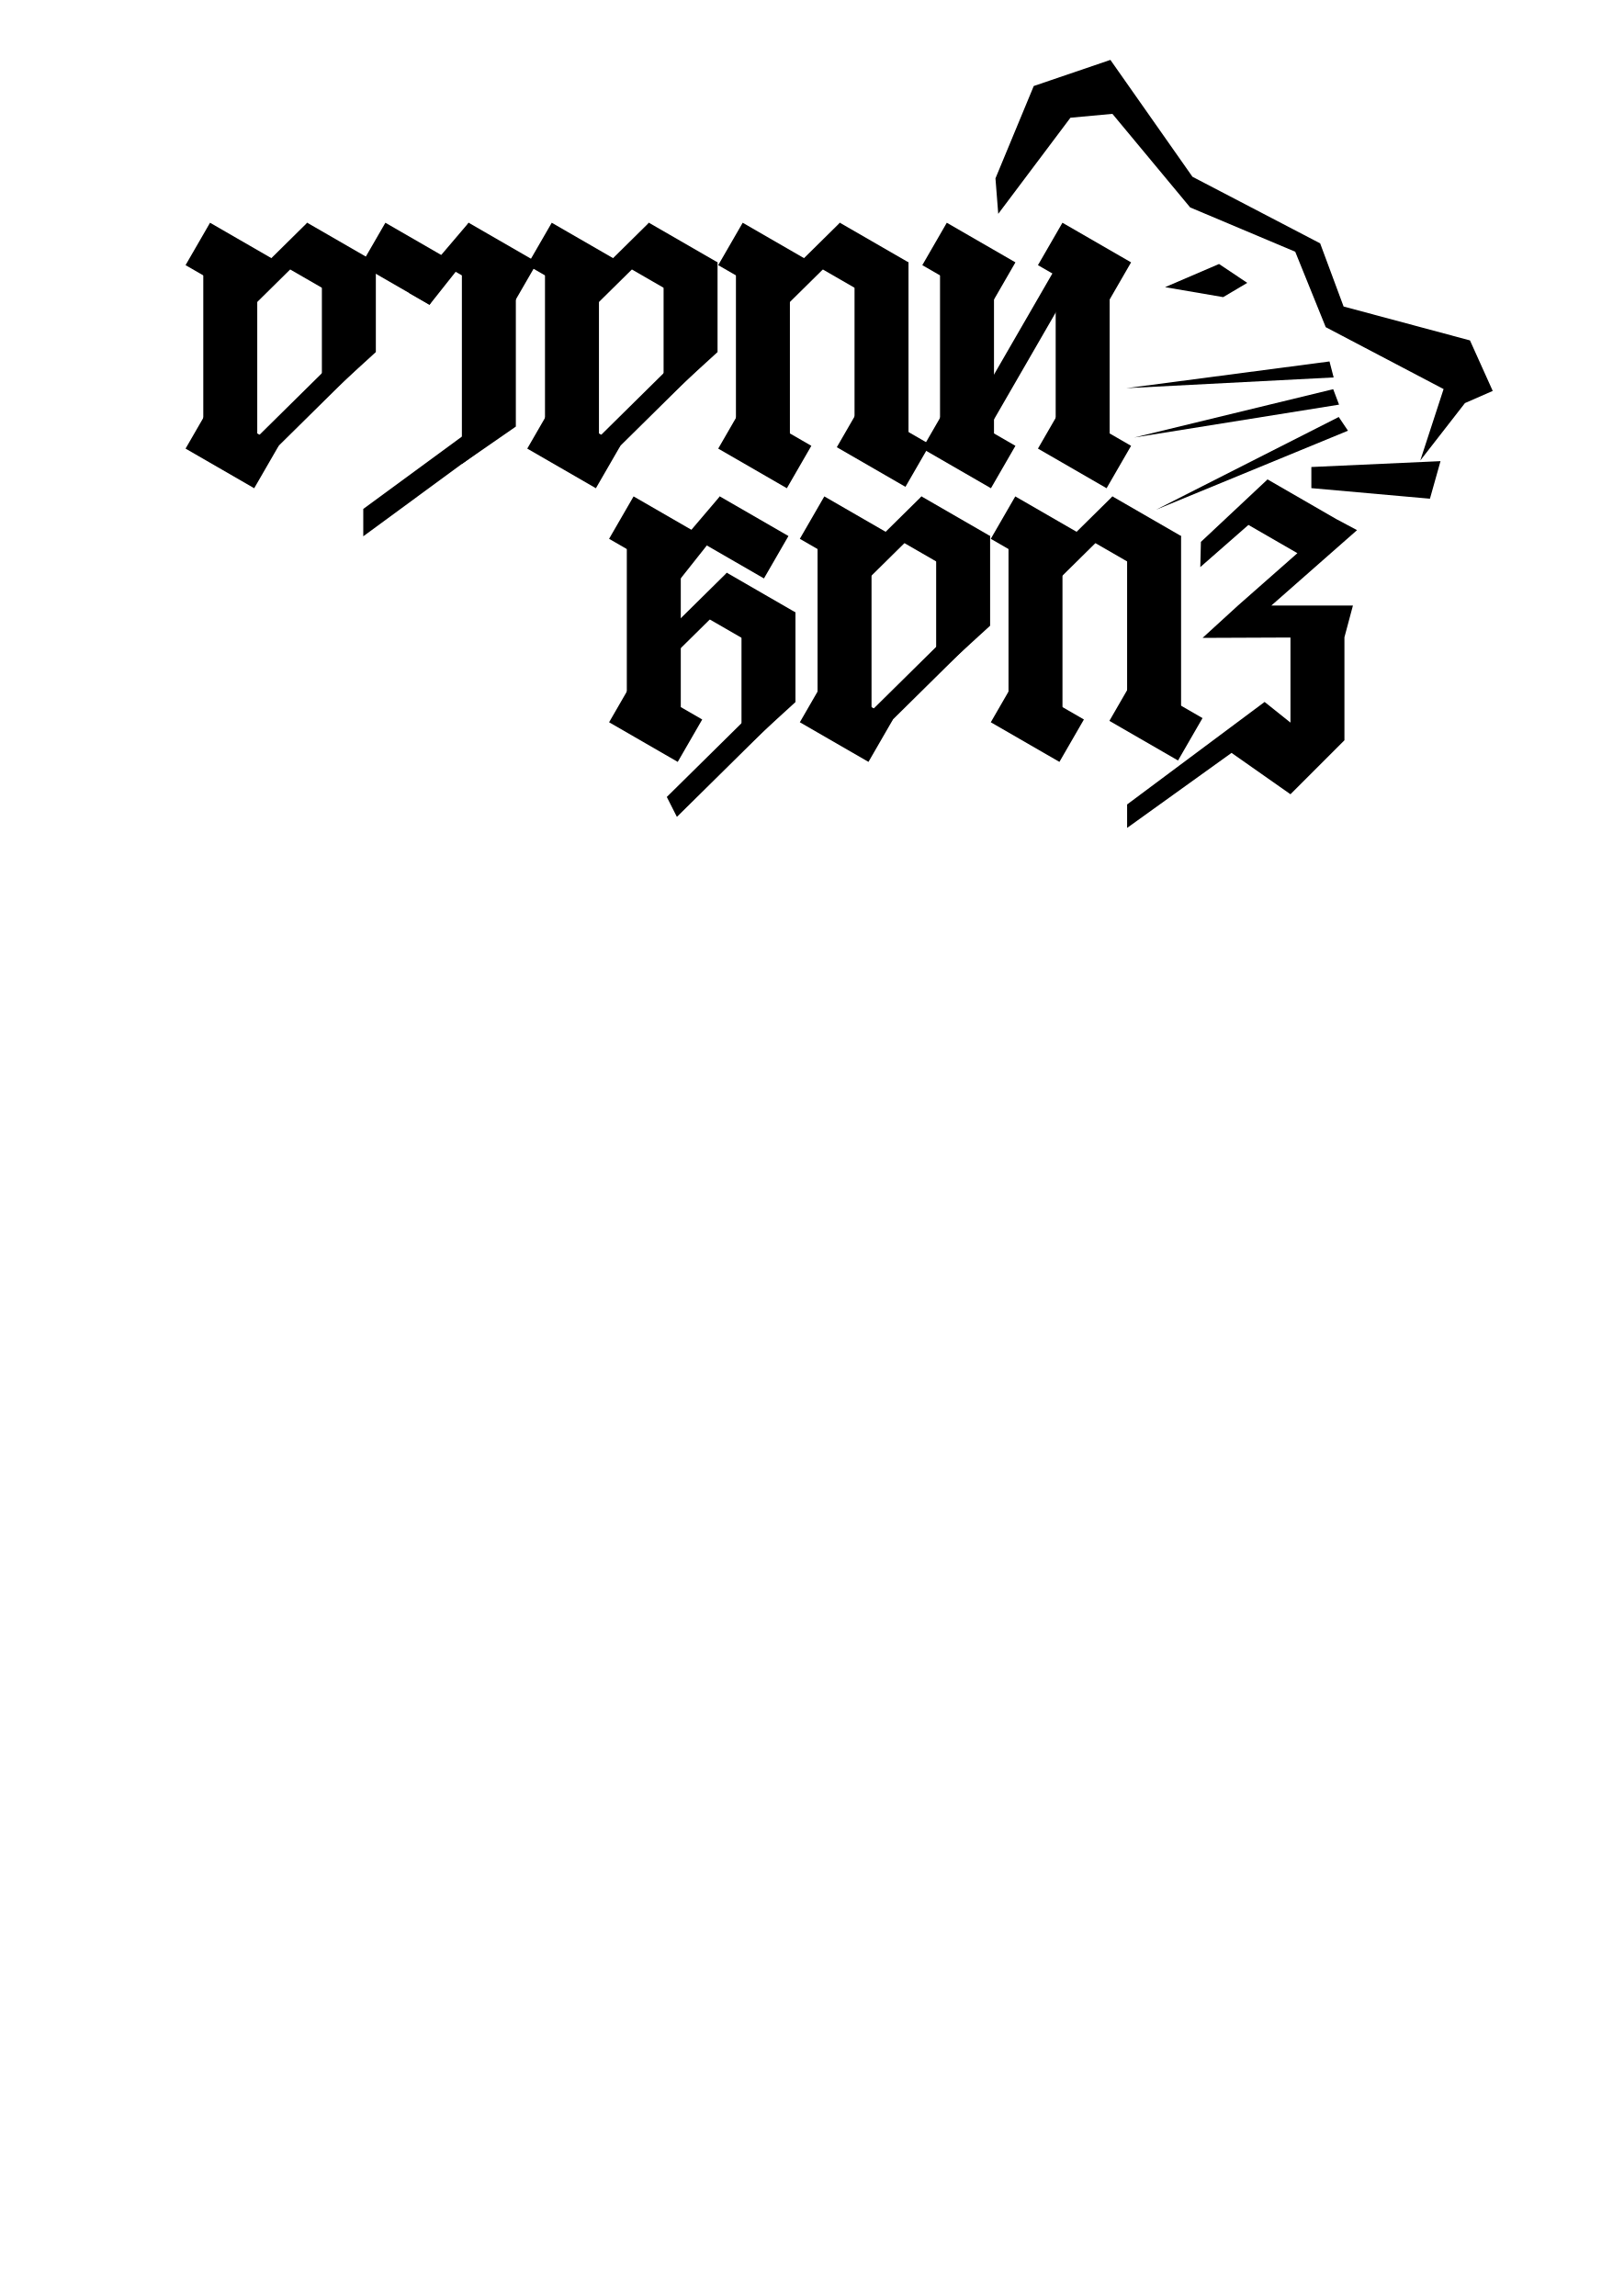
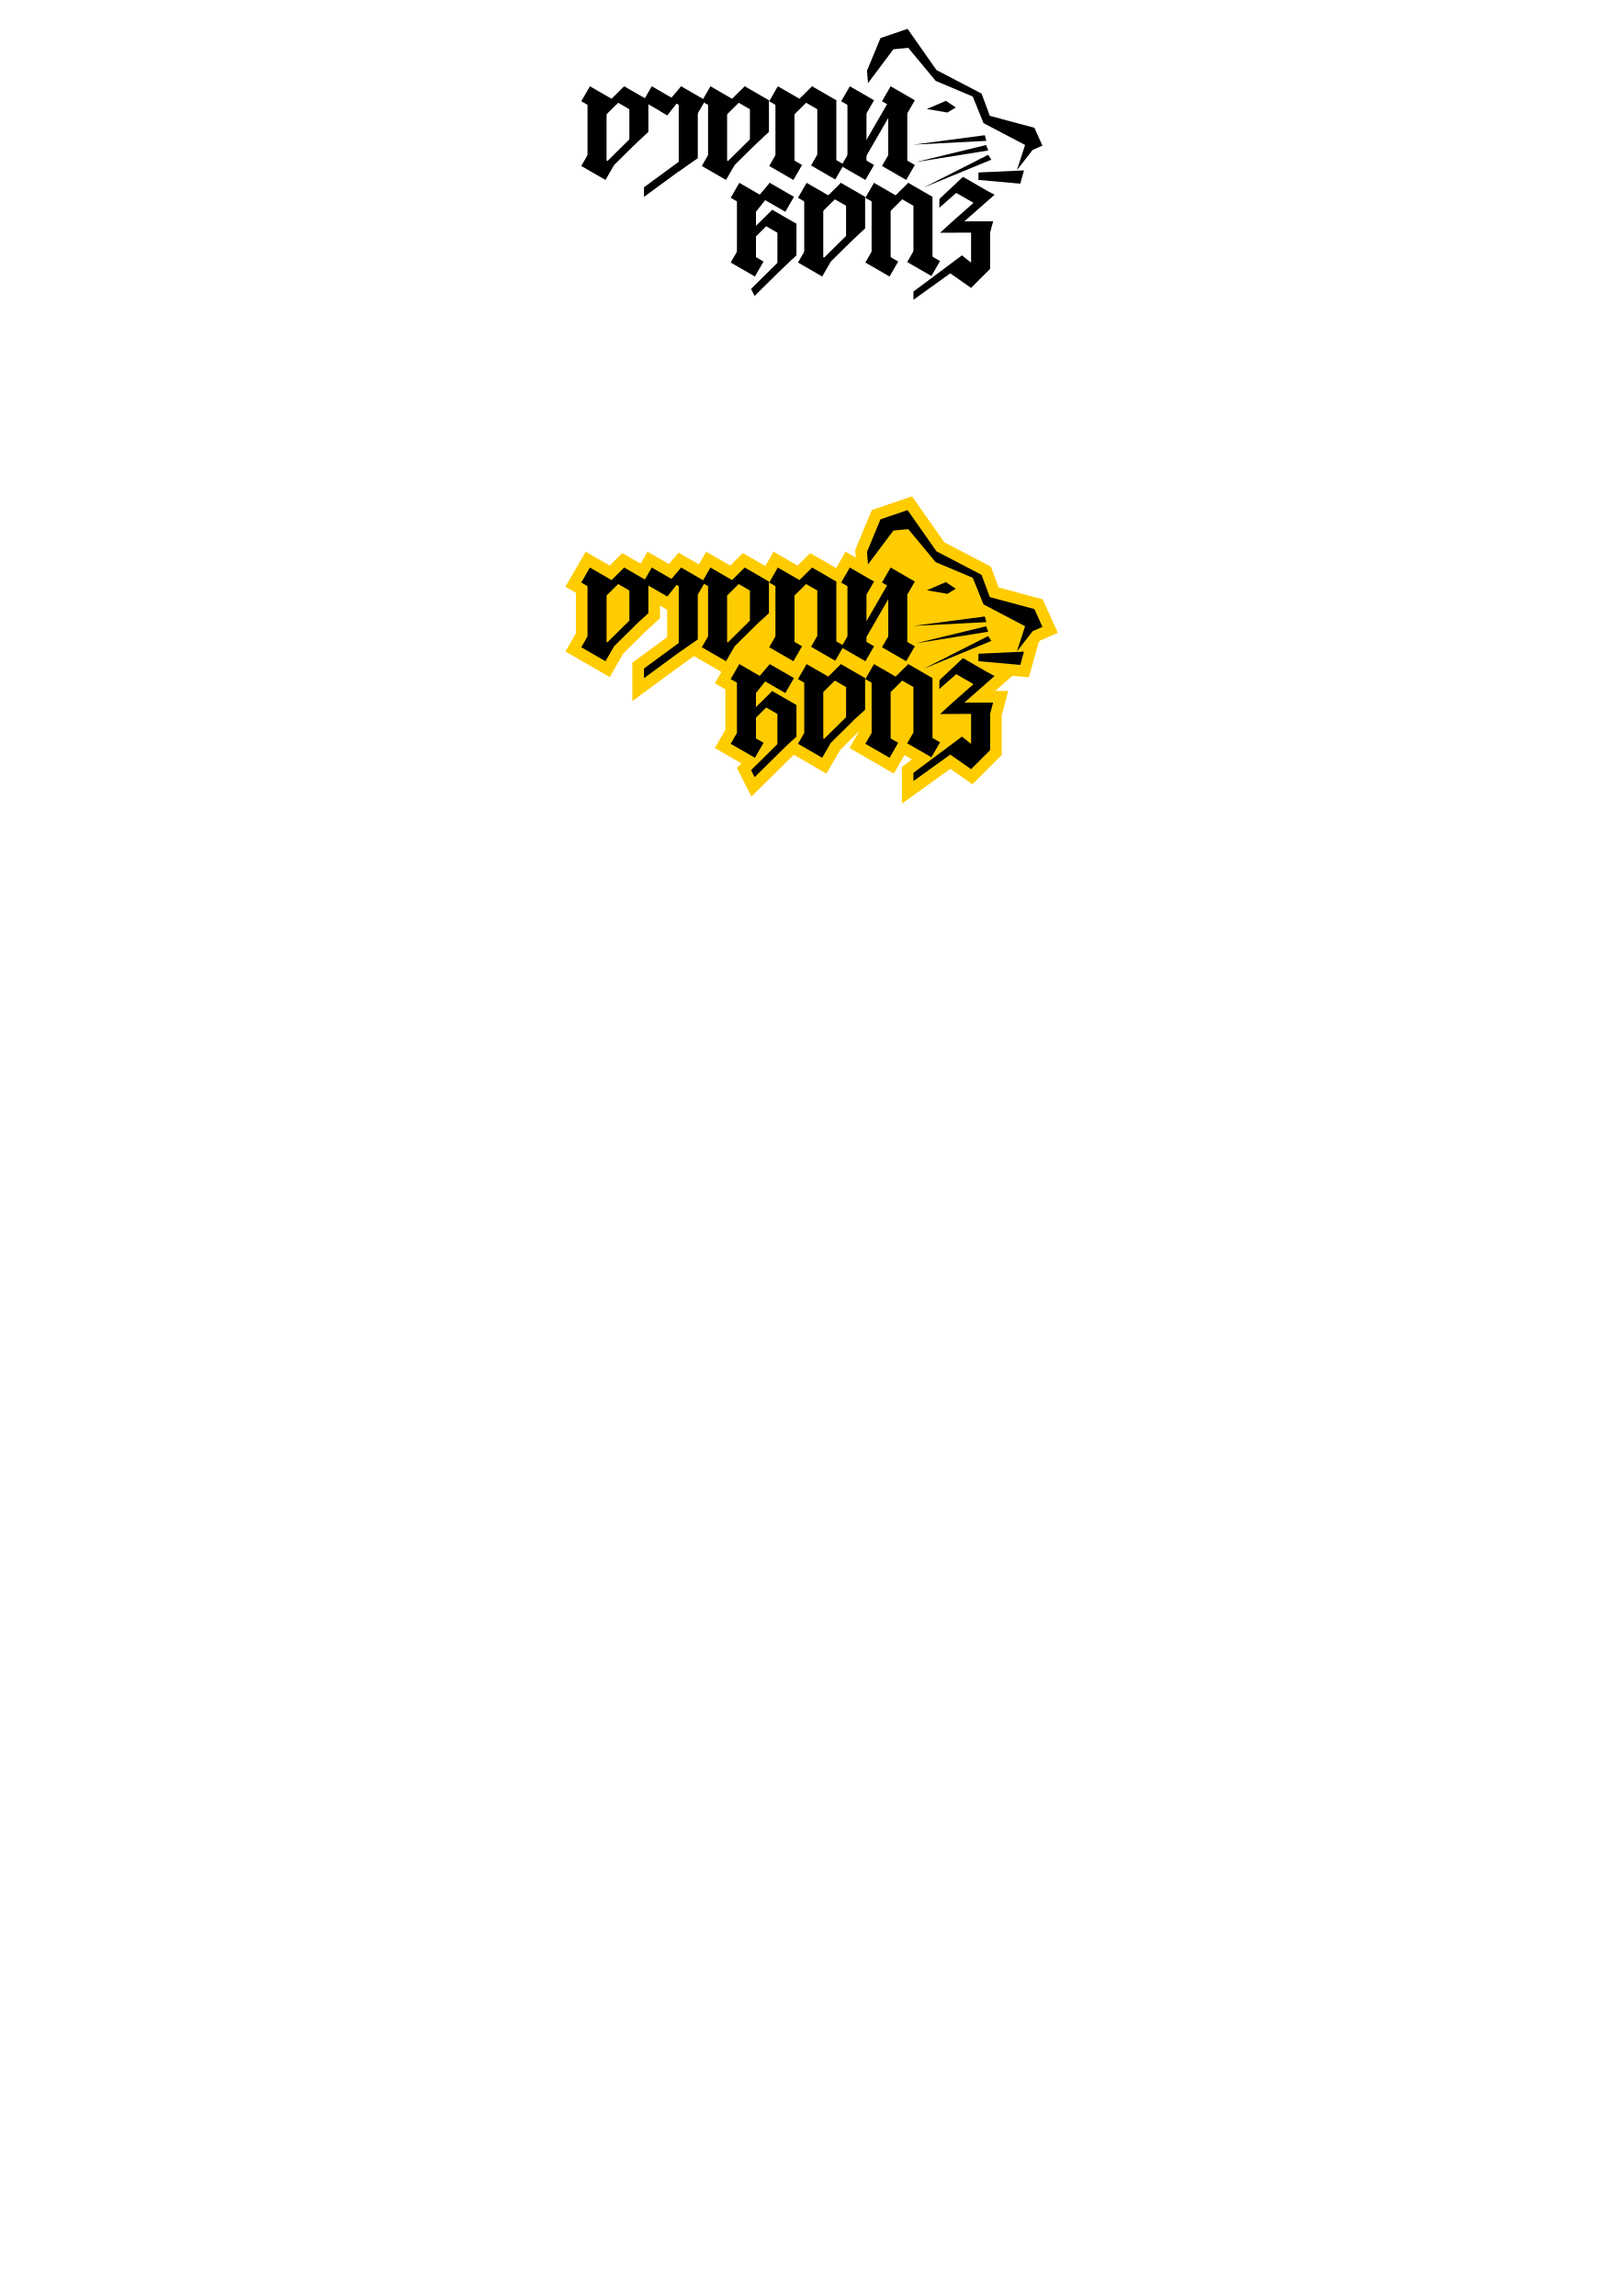
<svg xmlns="http://www.w3.org/2000/svg" width="210mm" height="297mm" viewBox="0 0 210 297" version="1.1" id="svg1">
  <defs id="defs1" />
  <g id="layer1">
-     <rect style="fill:#000000;stroke-width:0.193" id="rect1" width="10.251" height="6.335" x="37.933" y="11.37" transform="rotate(30)" />
-     <rect style="fill:#000000;stroke-width:0.193" id="rect2" width="6.979" height="22.603" x="26.292" y="34.119" />
-     <rect style="fill:#000000;stroke-width:0.193" id="rect3" width="10.251" height="6.335" x="49.799" y="31.921" transform="rotate(30)" />
-     <path id="rect4" style="stroke-width:0.193" d="m 39.733,28.813 8.877,5.125 -3.168,5.486 -8.877,-5.125 z" />
-     <path id="rect5" style="stroke-width:0.193" d="m 41.63,33.939 h 6.979 v 11.603 l -6.979,6.372 z" />
-     <path id="rect6" style="stroke-width:0.206" d="M 26.996,41.389 39.733,28.813 41.039,31.391 28.302,43.967 Z" />
-     <path id="rect7" style="stroke-width:0.206" d="m 31.97,57.815 12.737,-12.575 1.306,2.578 -12.737,12.575 z" />
-     <path id="rect8" style="stroke-width:0.193" d="m 60.612,28.813 8.877,5.125 -3.168,5.486 -8.877,-5.125 z" />
-     <path id="path8" style="stroke-width:0.193" d="m 59.737,34.119 h 6.979 v 21.062 l -6.979,4.832 z" />
-     <path id="rect9" style="stroke-width:0.206" d="m 52.889,37.887 7.723,-9.074 1.306,2.578 -6.365,8.034 z" />
-     <path id="rect10" style="stroke-width:0.206" d="M 62.813,54.219 46.983,65.836 v 3.537 L 64.119,56.797 Z" />
-     <path id="path10" style="stroke-width:0.193" d="m 49.843,28.813 8.877,5.125 -3.168,5.486 -8.877,-5.125 z" />
-     <rect style="fill:#000000;stroke-width:0.193" id="rect21" width="10.251" height="6.335" x="97.594" y="-23.075" transform="rotate(30)" />
-     <rect style="fill:#000000;stroke-width:0.193" id="rect22" width="6.979" height="22.603" x="95.182" y="34.119" />
-     <rect style="fill:#000000;stroke-width:0.193" id="rect23" width="10.251" height="6.335" x="109.46" y="-2.525" transform="rotate(30)" />
-     <path id="path23" style="stroke-width:0.193" d="m 108.623,28.813 8.877,5.125 -3.168,5.486 -8.877,-5.125 z" />
-     <path id="path25" style="stroke-width:0.206" d="m 95.887,41.389 12.737,-12.575 1.306,2.578 -12.737,12.575 z" />
-     <rect style="fill:#000000;stroke-width:0.193" id="rect26" width="6.979" height="22.603" x="110.521" y="33.939" />
-     <rect style="fill:#000000;stroke-width:0.193" id="rect27" width="10.251" height="6.335" x="122.653" y="-10.35" transform="rotate(30)" />
-     <rect style="fill:#000000;stroke-width:0.193" id="rect28" width="10.251" height="6.335" x="76.206" y="-10.727" transform="rotate(30)" />
-     <rect style="fill:#000000;stroke-width:0.193" id="rect29" width="6.979" height="22.603" x="70.486" y="34.119" />
-     <rect style="fill:#000000;stroke-width:0.193" id="rect30" width="10.251" height="6.335" x="88.071" y="9.824" transform="rotate(30)" />
-     <path id="path30" style="stroke-width:0.193" d="m 83.926,28.813 8.877,5.125 -3.168,5.486 -8.877,-5.125 z" />
-     <path id="path31" style="stroke-width:0.193" d="m 85.824,33.939 h 6.979 v 11.603 l -6.979,6.372 z" />
-     <path id="path32" style="stroke-width:0.206" d="m 71.19,41.389 12.737,-12.575 1.306,2.578 -12.737,12.575 z" />
-     <path id="path33" style="stroke-width:0.206" d="m 76.163,57.815 12.737,-12.575 1.306,2.578 -12.737,12.575 z" />
-     <rect style="fill:#000000;stroke-width:0.193" id="rect33" width="10.251" height="6.335" x="120.454" y="-36.273" transform="rotate(30)" />
-     <rect style="fill:#000000;stroke-width:0.193" id="rect34" width="6.979" height="22.603" x="121.578" y="34.119" />
-     <rect style="fill:#000000;stroke-width:0.193" id="rect35" width="10.251" height="6.335" x="132.319" y="-15.722" transform="rotate(30)" />
-     <rect style="fill:#000000;stroke-width:0.193" id="rect36" width="10.251" height="6.335" x="133.407" y="-43.752" transform="rotate(30)" />
-     <rect style="fill:#000000;stroke-width:0.193" id="rect37" width="6.979" height="22.603" x="136.536" y="34.119" />
-     <rect style="fill:#000000;stroke-width:0.193" id="rect38" width="10.251" height="6.335" x="145.272" y="-23.201" transform="rotate(30)" />
-     <rect style="fill:#000000;stroke-width:0.193" id="rect39" width="2.899" height="25.233" x="135.561" y="-37.568" transform="rotate(30)" />
-     <rect style="fill:#000000;stroke-width:0.193" id="rect40" width="10.251" height="6.335" x="103.071" y="14.638" transform="rotate(30)" />
-     <rect style="fill:#000000;stroke-width:0.193" id="rect41" width="6.979" height="22.603" x="81.069" y="69.518" />
-     <rect style="fill:#000000;stroke-width:0.193" id="rect42" width="10.251" height="6.335" x="114.937" y="35.189" transform="rotate(30)" />
-     <path id="path42" style="stroke-width:0.193" d="m 94.003,74.089 8.877,5.125 -3.168,5.486 -8.877,-5.125 z" />
-     <path id="path43" style="stroke-width:0.193" d="m 95.901,79.215 h 6.979 v 11.603 l -6.979,6.372 z" />
-     <path id="path44" style="stroke-width:0.206" d="m 81.267,86.665 12.737,-12.575 1.306,2.578 -12.737,12.575 z" />
-     <path id="path45" style="stroke-width:0.206" d="m 86.24,103.091 12.737,-12.575 1.306,2.578 -12.737,12.575 z" />
-     <path id="path46" style="stroke-width:0.206" d="m 85.373,73.287 7.723,-9.074 1.306,2.578 -6.365,8.034 z" />
-     <path id="path47" style="stroke-width:0.193" d="M 93.096,64.213 101.973,69.338 98.805,74.824 89.928,69.699 Z" />
-     <rect style="fill:#000000;stroke-width:0.193" id="rect47" width="10.251" height="6.335" x="145.824" y="-10.045" transform="rotate(30)" />
-     <rect style="fill:#000000;stroke-width:0.193" id="rect48" width="6.979" height="22.603" x="130.435" y="69.518" />
-     <rect style="fill:#000000;stroke-width:0.193" id="rect49" width="10.251" height="6.335" x="157.689" y="10.506" transform="rotate(30)" />
-     <path id="path49" style="stroke-width:0.193" d="m 143.876,64.213 8.877,5.125 -3.168,5.486 -8.877,-5.125 z" />
-     <path id="path50" style="stroke-width:0.206" d="m 131.14,76.788 12.737,-12.575 1.306,2.578 -12.737,12.575 z" />
-     <rect style="fill:#000000;stroke-width:0.193" id="rect50" width="6.979" height="22.603" x="145.774" y="69.338" />
-     <rect style="fill:#000000;stroke-width:0.193" id="rect51" width="10.251" height="6.335" x="170.883" y="2.68" transform="rotate(30)" />
-     <rect style="fill:#000000;stroke-width:0.193" id="rect52" width="10.251" height="6.335" x="124.436" y="2.303" transform="rotate(30)" />
-     <rect style="fill:#000000;stroke-width:0.193" id="rect53" width="6.979" height="22.603" x="105.739" y="69.518" />
-     <rect style="fill:#000000;stroke-width:0.193" id="rect54" width="10.251" height="6.335" x="136.301" y="22.854" transform="rotate(30)" />
-     <path id="path54" style="stroke-width:0.193" d="m 119.179,64.213 8.877,5.125 -3.168,5.486 -8.877,-5.125 z" />
-     <path id="path55" style="stroke-width:0.193" d="m 121.077,69.338 h 6.979 v 11.603 l -6.979,6.372 z" />
-     <path id="path56" style="stroke-width:0.206" d="m 106.443,76.788 12.737,-12.575 1.306,2.578 -12.737,12.575 z" />
-     <path id="path57" style="stroke-width:0.206" d="m 111.416,93.214 12.737,-12.575 1.306,2.578 -12.737,12.575 z" />
-     <path id="path62" style="stroke-width:0.193" d="m 163.935,62.013 -8.617,8.083 -0.08,3.261 6.226,-5.456 6.333,3.656 -7.68,6.768 -4.584,4.189 11.368,-0.047 v 11.004 l -3.345,-2.67 -17.782,13.259 v 3.034 l 13.506,-9.704 7.621,5.35 6.98,-6.98 V 82.438 l 1.1,-4.113 h -10.548 l 11.079,-9.748 -2.699,-1.439 z" />
-     <path style="fill:#000000;stroke-width:0.188" d="m 129.107,27.662 9.337,-12.433 5.429,-0.501 10.055,12.104 13.589,5.73 3.946,9.759 15.242,8.007 -3.014,9.241 5.778,-7.428 3.592,-1.572 -2.944,-6.536 -16.344,-4.384 -3.033,-8.17 -16.515,-8.614 -10.613,-15.117 -9.913,3.379 -4.952,11.947 z" id="path93" />
-     <path style="fill:#000000;stroke-width:0.193" d="m 157.663,34.149 -6.979,2.997 7.516,1.289 3.114,-1.845 z" id="path94" />
-     <path style="fill:#000000;stroke-width:0.137" d="m 145.678,50.212 26.271,-3.457 0.537,2.069 z" id="path95" />
-     <path style="fill:#000000;stroke-width:0.137" d="m 146.68,56.595 25.749,-6.252 0.756,2 z" id="path96" />
-     <path style="fill:#000000;stroke-width:0.137" d="m 149.516,65.934 23.629,-11.992 1.194,1.773 z" id="path97" />
-     <path style="fill:#000000;stroke-width:0.193" d="m 169.603,60.41 16.704,-0.759 -1.367,4.859 -2.807,-0.25 -12.53,-1.117 z" id="path98" />
+     <path id="path109" style="fill:#ffcc00" d="M 117.959 64.202 L 116.894 64.566 L 112.753 65.975 L 110.608 71.151 L 110.686 72.129 L 109.363 71.366 L 108.143 73.48 L 104.792 71.546 L 103.156 73.161 L 100.05 71.368 L 99.3 72.667 L 98.981 73.22 L 96.08 71.545 L 94.444 73.16 L 91.337 71.366 L 90.39 73.01 L 87.762 71.492 L 86.51 72.964 L 83.746 71.366 L 82.855 72.913 L 80.489 71.547 L 78.853 73.161 L 75.746 71.366 L 74.995 72.667 L 73.128 75.901 L 74.486 76.685 L 74.486 81.92 L 73.128 84.272 L 78.859 87.581 L 80.63 84.513 L 83.525 81.655 L 85.361 79.98 L 85.36 78.344 L 86.287 78.879 L 86.285 82.417 L 81.785 85.719 L 81.786 90.687 L 88.657 85.644 L 89.766 84.877 L 93.302 86.919 L 92.453 88.391 L 93.812 89.173 L 93.811 94.409 L 92.453 96.761 L 95.89 98.746 L 95.304 99.324 L 97.189 103.042 L 102.666 97.634 L 106.886 100.071 L 108.655 97.008 L 111.152 94.541 L 109.87 96.762 L 115.601 100.07 L 116.981 97.679 L 117.947 98.236 L 116.64 99.212 L 116.64 103.959 L 122.915 99.449 L 125.763 101.45 L 129.556 97.657 L 129.556 92.532 L 130.397 89.385 L 128.698 89.385 L 130.926 87.424 L 133.065 87.614 L 134.339 83.084 L 134.506 82.869 L 136.814 81.859 L 134.859 77.523 L 129.155 75.993 L 128.153 73.294 L 122.139 70.156 L 117.959 64.202 z M 93.078 75.836 L 93.103 75.85 L 93.077 75.875 L 93.078 75.836 z " />
+     <rect style="fill:#000000;stroke-width:0.068;fill-opacity:1" id="rect1" width="3.616" height="2.235" x="71.655" y="-28.481" transform="rotate(30)" />
+     <rect style="fill:#000000;stroke-width:0.068;fill-opacity:1" id="rect2" width="2.462" height="7.974" x="75.986" y="13.034" />
+     <rect style="fill:#000000;stroke-width:0.068;fill-opacity:1" id="rect3" width="3.616" height="2.235" x="75.841" y="-21.23" transform="rotate(30)" />
+     <path id="rect4" style="stroke-width:0.068;fill:#000000;fill-opacity:1" d="m 80.728,11.162 3.132,1.808 -1.118,1.936 -3.132,-1.808 z" />
+     <path id="rect5" style="stroke-width:0.068;fill:#000000;fill-opacity:1" d="m 81.398,12.971 h 2.462 v 4.094 l -2.462,2.248 z" />
+     <path id="rect6" style="stroke-width:0.073;fill:#000000;fill-opacity:1" d="m 76.235,15.599 4.493,-4.437 0.461,0.91 -4.493,4.437 z" />
+     <path id="rect7" style="stroke-width:0.073;fill:#000000;fill-opacity:1" d="m 77.99,21.394 4.493,-4.437 0.461,0.91 -4.493,4.437 z" />
+     <path id="rect8" style="stroke-width:0.068;fill:#000000;fill-opacity:1" d="m 88.095,11.162 3.132,1.808 -1.118,1.936 -3.132,-1.808 z" />
+     <path id="path8" style="stroke-width:0.068;fill:#000000;fill-opacity:1" d="m 87.786,13.034 h 2.462 v 7.431 l -2.462,1.705 z" />
+     <path id="rect9" style="stroke-width:0.073;fill:#000000;fill-opacity:1" d="m 85.37,14.364 2.725,-3.201 0.461,0.91 -2.246,2.834 z" />
+     <path id="rect10" style="stroke-width:0.073;fill:#000000;fill-opacity:1" d="m 88.871,20.126 -5.585,4.098 v 1.248 l 6.046,-4.437 z" />
+     <path id="path10" style="stroke-width:0.068;fill:#000000;fill-opacity:1" d="m 84.295,11.162 3.132,1.808 -1.118,1.936 -3.132,-1.808 z" />
+     <rect style="fill:#000000;stroke-width:0.068;fill-opacity:1" id="rect21" width="3.616" height="2.235" x="92.703" y="-40.633" transform="rotate(30)" />
+     <rect style="fill:#000000;stroke-width:0.068;fill-opacity:1" id="rect22" width="2.462" height="7.974" x="100.291" y="13.034" />
+     <rect style="fill:#000000;stroke-width:0.068;fill-opacity:1" id="rect23" width="3.616" height="2.235" x="96.889" y="-33.383" transform="rotate(30)" />
+     <path id="path23" style="stroke-width:0.068;fill:#000000;fill-opacity:1" d="m 105.033,11.162 3.132,1.808 -1.118,1.936 -3.132,-1.808 z" />
+     <path id="path25" style="stroke-width:0.073;fill:#000000;fill-opacity:1" d="m 100.54,15.599 4.493,-4.437 0.461,0.91 -4.493,4.437 z" />
+     <rect style="fill:#000000;stroke-width:0.068;fill-opacity:1" id="rect26" width="2.462" height="7.974" x="105.703" y="12.971" />
+     <rect style="fill:#000000;stroke-width:0.068;fill-opacity:1" id="rect27" width="3.616" height="2.235" x="101.544" y="-36.143" transform="rotate(30)" />
+     <rect style="fill:#000000;stroke-width:0.068;fill-opacity:1" id="rect28" width="3.616" height="2.235" x="85.157" y="-36.276" transform="rotate(30)" />
+     <rect style="fill:#000000;stroke-width:0.068;fill-opacity:1" id="rect29" width="2.462" height="7.974" x="91.578" y="13.034" />
+     <rect style="fill:#000000;stroke-width:0.068;fill-opacity:1" id="rect30" width="3.616" height="2.235" x="89.343" y="-29.026" transform="rotate(30)" />
+     <path id="path30" style="stroke-width:0.068;fill:#000000;fill-opacity:1" d="m 96.32,11.162 3.132,1.808 -1.118,1.936 -3.132,-1.808 z" />
+     <path id="path31" style="stroke-width:0.068;fill:#000000;fill-opacity:1" d="m 96.989,12.971 h 2.462 v 4.094 l -2.462,2.248 z" />
+     <path id="path32" style="stroke-width:0.073;fill:#000000;fill-opacity:1" d="m 91.826,15.599 4.493,-4.437 0.461,0.91 -4.493,4.437 z" />
+     <path id="path33" style="stroke-width:0.073;fill:#000000;fill-opacity:1" d="m 93.581,21.394 4.493,-4.437 0.461,0.91 -4.493,4.437 z" />
+     <rect style="fill:#000000;stroke-width:0.068;fill-opacity:1" id="rect33" width="3.616" height="2.235" x="100.768" y="-45.289" transform="rotate(30)" />
+     <rect style="fill:#000000;stroke-width:0.068;fill-opacity:1" id="rect34" width="2.462" height="7.974" x="109.603" y="13.034" />
+     <rect style="fill:#000000;stroke-width:0.068;fill-opacity:1" id="rect35" width="3.616" height="2.235" x="104.954" y="-38.039" transform="rotate(30)" />
+     <rect style="fill:#000000;stroke-width:0.068;fill-opacity:1" id="rect36" width="3.616" height="2.235" x="105.338" y="-47.928" transform="rotate(30)" />
+     <rect style="fill:#000000;stroke-width:0.068;fill-opacity:1" id="rect37" width="2.462" height="7.974" x="114.881" y="13.034" />
+     <rect style="fill:#000000;stroke-width:0.068;fill-opacity:1" id="rect38" width="3.616" height="2.235" x="109.524" y="-40.677" transform="rotate(30)" />
+     <rect style="fill:#000000;stroke-width:0.068;fill-opacity:1" id="rect39" width="1.023" height="8.902" x="106.098" y="-45.746" transform="rotate(30)" />
+     <rect style="fill:#000000;stroke-width:0.068;fill-opacity:1" id="rect40" width="3.616" height="2.235" x="94.635" y="-27.328" transform="rotate(30)" />
+     <rect style="fill:#000000;stroke-width:0.068;fill-opacity:1" id="rect41" width="2.462" height="7.974" x="95.312" y="25.523" />
+     <rect style="fill:#000000;stroke-width:0.068;fill-opacity:1" id="rect42" width="3.616" height="2.235" x="98.821" y="-20.077" transform="rotate(30)" />
+     <path id="path42" style="stroke-width:0.068;fill:#000000;fill-opacity:1" d="m 99.875,27.136 3.132,1.808 -1.118,1.936 -3.132,-1.808 z" />
+     <path id="path43" style="stroke-width:0.068;fill:#000000;fill-opacity:1" d="m 100.545,28.944 h 2.462 v 4.094 l -2.462,2.248 z" />
+     <path id="path44" style="stroke-width:0.073;fill:#000000;fill-opacity:1" d="m 95.382,31.572 4.493,-4.437 0.461,0.91 -4.493,4.437 z" />
+     <path id="path45" style="stroke-width:0.073;fill:#000000;fill-opacity:1" d="m 97.136,37.368 4.493,-4.437 0.461,0.91 -4.493,4.437 z" />
+     <path id="path46" style="stroke-width:0.073;fill:#000000;fill-opacity:1" d="m 96.83,26.853 2.725,-3.201 0.461,0.91 -2.246,2.834 z" />
+     <path id="path47" style="stroke-width:0.068;fill:#000000;fill-opacity:1" d="m 99.555,23.651 3.132,1.808 -1.118,1.936 -3.132,-1.808 z" />
+     <rect style="fill:#000000;stroke-width:0.068;fill-opacity:1" id="rect47" width="3.616" height="2.235" x="109.718" y="-36.036" transform="rotate(30)" />
+     <rect style="fill:#000000;stroke-width:0.068;fill-opacity:1" id="rect48" width="2.462" height="7.974" x="112.728" y="25.523" />
+     <rect style="fill:#000000;stroke-width:0.068;fill-opacity:1" id="rect49" width="3.616" height="2.235" x="113.904" y="-28.785" transform="rotate(30)" />
+     <path id="path49" style="stroke-width:0.068;fill:#000000;fill-opacity:1" d="m 117.47,23.651 3.132,1.808 -1.118,1.936 -3.132,-1.808 z" />
+     <path id="path50" style="stroke-width:0.073;fill:#000000;fill-opacity:1" d="m 112.977,28.088 4.493,-4.437 0.461,0.91 -4.493,4.437 z" />
+     <rect style="fill:#000000;stroke-width:0.068;fill-opacity:1" id="rect50" width="2.462" height="7.974" x="118.14" y="25.459" />
+     <rect style="fill:#000000;stroke-width:0.068;fill-opacity:1" id="rect51" width="3.616" height="2.235" x="118.559" y="-31.546" transform="rotate(30)" />
+     <rect style="fill:#000000;stroke-width:0.068;fill-opacity:1" id="rect52" width="3.616" height="2.235" x="102.173" y="-31.679" transform="rotate(30)" />
+     <rect style="fill:#000000;stroke-width:0.068;fill-opacity:1" id="rect53" width="2.462" height="7.974" x="104.015" y="25.523" />
+     <rect style="fill:#000000;stroke-width:0.068;fill-opacity:1" id="rect54" width="3.616" height="2.235" x="106.359" y="-24.429" transform="rotate(30)" />
+     <path id="path54" style="stroke-width:0.068;fill:#000000;fill-opacity:1" d="m 108.757,23.651 3.132,1.808 -1.118,1.936 -3.132,-1.808 z" />
+     <path id="path55" style="stroke-width:0.068;fill:#000000;fill-opacity:1" d="m 109.427,25.459 h 2.462 v 4.094 l -2.462,2.248 z" />
+     <path id="path56" style="stroke-width:0.073;fill:#000000;fill-opacity:1" d="m 104.264,28.088 4.493,-4.437 0.461,0.91 -4.493,4.437 z" />
+     <path id="path57" style="stroke-width:0.073;fill:#000000;fill-opacity:1" d="m 106.018,33.883 4.493,-4.437 0.461,0.91 -4.493,4.437 z" />
+     <path id="path62" style="stroke-width:0.068;fill:#000000;fill-opacity:1" d="m 124.547,22.875 -3.04,2.852 -0.028,1.151 2.196,-1.925 2.234,1.29 -2.709,2.388 -1.617,1.478 4.011,-0.017 v 3.882 l -1.18,-0.942 -6.274,4.678 v 1.07 l 4.765,-3.424 2.689,1.887 2.462,-2.462 v -4.7 l 0.388,-1.451 h -3.721 l 3.909,-3.439 -0.952,-0.508 z" />
+     <path style="fill:#000000;stroke-width:0.066;fill-opacity:1" d="m 112.26,10.756 3.294,-4.386 1.915,-0.177 3.547,4.27 4.794,2.022 1.392,3.443 5.377,2.825 -1.063,3.26 2.039,-2.621 1.267,-0.554 -1.039,-2.306 -5.766,-1.547 -1.07,-2.882 -5.826,-3.039 -3.744,-5.333 -3.497,1.192 -1.747,4.215 z" id="path93" />
+     <path style="fill:#000000;stroke-width:0.068;fill-opacity:1" d="m 122.334,13.045 -2.462,1.057 2.652,0.455 1.099,-0.651 z" id="path94" />
+     <path style="fill:#000000;stroke-width:0.048;fill-opacity:1" d="m 118.106,18.712 9.268,-1.22 0.19,0.73 z" id="path95" />
+     <path style="fill:#000000;stroke-width:0.048;fill-opacity:1" d="m 118.46,20.964 9.084,-2.206 0.267,0.706 z" id="path96" />
+     <path style="fill:#000000;stroke-width:0.048;fill-opacity:1" d="m 119.46,24.259 8.336,-4.231 0.421,0.626 z" id="path97" />
+     <path style="fill:#000000;stroke-width:0.068;fill-opacity:1" d="m 126.547,22.31 5.893,-0.268 -0.482,1.714 -0.99,-0.088 -4.421,-0.394 z" id="path98" />
+     <path id="rect11" style="fill:#000000;stroke-width:0.068" d="M 134.644 -1.544 L 132.211 1.238 L 132.805 5.761 L 133.725 7.099 L 134.384 1.653 L 135.954 0.542 L 141.162 2.467 L 146.325 1.821 L 149.252 4.107 L 155.321 3.865 L 156.031 7.22 L 156.486 3.931 L 157.306 2.817 L 155.253 1.339 L 149.486 2.883 L 147.119 0.921 L 140.553 1.203 L 134.644 -1.544 z M 102.782 25.433 L 102.781 27.668 L 103.716 27.668 L 106.968 33.3 L 106.968 34.919 L 110.584 34.918 L 110.584 32.683 L 110.582 32.683 L 111.724 28.527 L 112.284 26.762 L 110.498 23.668 L 112.241 23.668 L 113.326 23.668 L 113.607 21.768 L 113.934 21.768 L 117.613 28.139 L 115.367 33.249 L 115.991 34.33 L 118.237 29.22 L 119.517 26.513 L 116.617 21.49 L 116.617 19.872 L 117.218 19.872 L 120.47 25.505 L 120.47 27.123 L 124.087 27.123 L 124.087 24.887 L 124.084 24.888 L 125.228 20.728 L 125.787 18.966 L 123.74 15.421 L 120.123 15.42 L 119.514 17.637 L 116.284 17.637 L 116.284 19.533 L 113 19.533 L 112.652 21.433 L 109.71 21.433 L 109.71 23.217 L 106.621 23.216 L 106.012 25.433 L 102.782 25.433 z M 123.83 13.281 L 123.83 15.516 L 124.764 15.516 L 128.016 21.148 L 128.016 22.766 L 131.632 22.766 L 131.632 20.531 L 130.503 20.531 L 127.503 15.335 L 128.062 13.299 L 129.733 13.299 L 132.671 18.387 L 132.671 20.005 L 136.287 20.005 L 136.287 18.11 L 139.697 18.11 L 139.697 15.875 L 138.568 15.874 L 138.247 15.32 L 138.248 9.691 L 140.651 13.853 L 140.651 15.471 L 144.267 15.472 L 144.267 13.236 L 143.138 13.236 L 140.081 7.942 L 140.081 5.986 L 136.465 5.986 L 136.465 8.221 L 137.225 8.221 L 137.225 13.548 L 135.511 10.58 L 135.511 8.625 L 131.895 8.624 L 131.895 10.86 L 132.829 10.859 L 136.081 16.492 L 136.081 17.77 L 135.158 17.77 L 131.286 11.064 L 127.669 11.064 L 127.06 13.281 L 123.83 13.281 z M 143.594 4.044 L 141.99 6.19 L 144.514 5.258 L 145.14 4.145 L 143.594 4.044 z M 107.014 25.451 L 108.685 25.451 L 110.634 28.828 L 109.575 32.683 L 109.455 32.683 L 106.455 27.487 L 107.014 25.451 z M 120.516 17.656 L 122.187 17.656 L 124.137 21.032 L 123.078 24.888 L 122.957 24.887 L 119.957 19.692 L 120.516 17.656 z M 150.182 5.375 L 142.766 11.065 L 150.712 5.913 L 150.182 5.375 z M 150.963 6.386 L 144.198 12.839 L 151.546 6.864 L 150.963 6.386 z M 151.816 7.36 L 146.712 15.192 L 152.493 7.691 L 151.816 7.36 z M 156.844 6.783 L 151.875 9.961 L 152.357 10.796 L 156.382 8.927 L 157.284 8.508 L 156.844 6.783 z M 150.425 11.451 L 149.218 15.44 L 149.77 16.451 L 150.709 13.686 L 153.289 13.686 L 152.137 17.108 L 151.475 19.197 L 154.94 17.177 L 156.881 20.539 L 155.388 20.313 L 152.294 27.501 L 152.829 28.428 L 155.244 23.08 L 158.516 23.37 L 159.417 20.007 L 157.067 15.937 L 156.678 14.486 L 153.455 16.347 L 155.121 11.414 L 154.042 11.45 L 150.425 11.451 z M 125.762 26.586 L 125.762 28.821 L 126.697 28.821 L 129.948 34.453 L 129.948 36.071 L 133.565 36.072 L 133.565 33.837 L 132.436 33.837 L 131.089 31.505 L 131.582 29.712 L 133.253 29.712 L 135.203 33.088 L 133.933 37.707 L 134.787 38.264 L 136.291 32.792 L 136.853 31.022 L 134.806 27.476 L 131.189 27.476 L 130.407 30.323 L 129.497 28.746 L 129.776 26.854 L 132.786 26.854 L 132.786 24.619 L 129.17 24.619 L 128.809 26.586 L 125.762 26.586 z M 133.3 22.234 L 133.3 24.47 L 134.234 24.47 L 137.486 30.102 L 137.486 31.72 L 141.102 31.72 L 141.102 29.485 L 141.1 29.485 L 142.241 25.333 L 142.803 23.563 L 140.756 20.017 L 137.139 20.018 L 136.53 22.234 L 133.3 22.234 z M 140.846 17.878 L 140.845 20.113 L 141.78 20.113 L 145.032 25.745 L 145.031 27.363 L 148.648 27.363 L 148.648 25.128 L 147.519 25.128 L 144.518 19.931 L 145.078 17.896 L 146.748 17.896 L 149.686 22.985 L 149.686 24.602 L 153.303 24.602 L 153.303 22.367 L 152.173 22.367 L 148.301 15.661 L 144.685 15.661 L 144.076 17.878 L 140.846 17.878 z M 137.532 22.253 L 139.203 22.253 L 141.153 25.63 L 140.093 29.485 L 139.973 29.485 L 136.972 24.288 L 137.532 22.253 z " transform="rotate(30)" />
  </g>
</svg>
